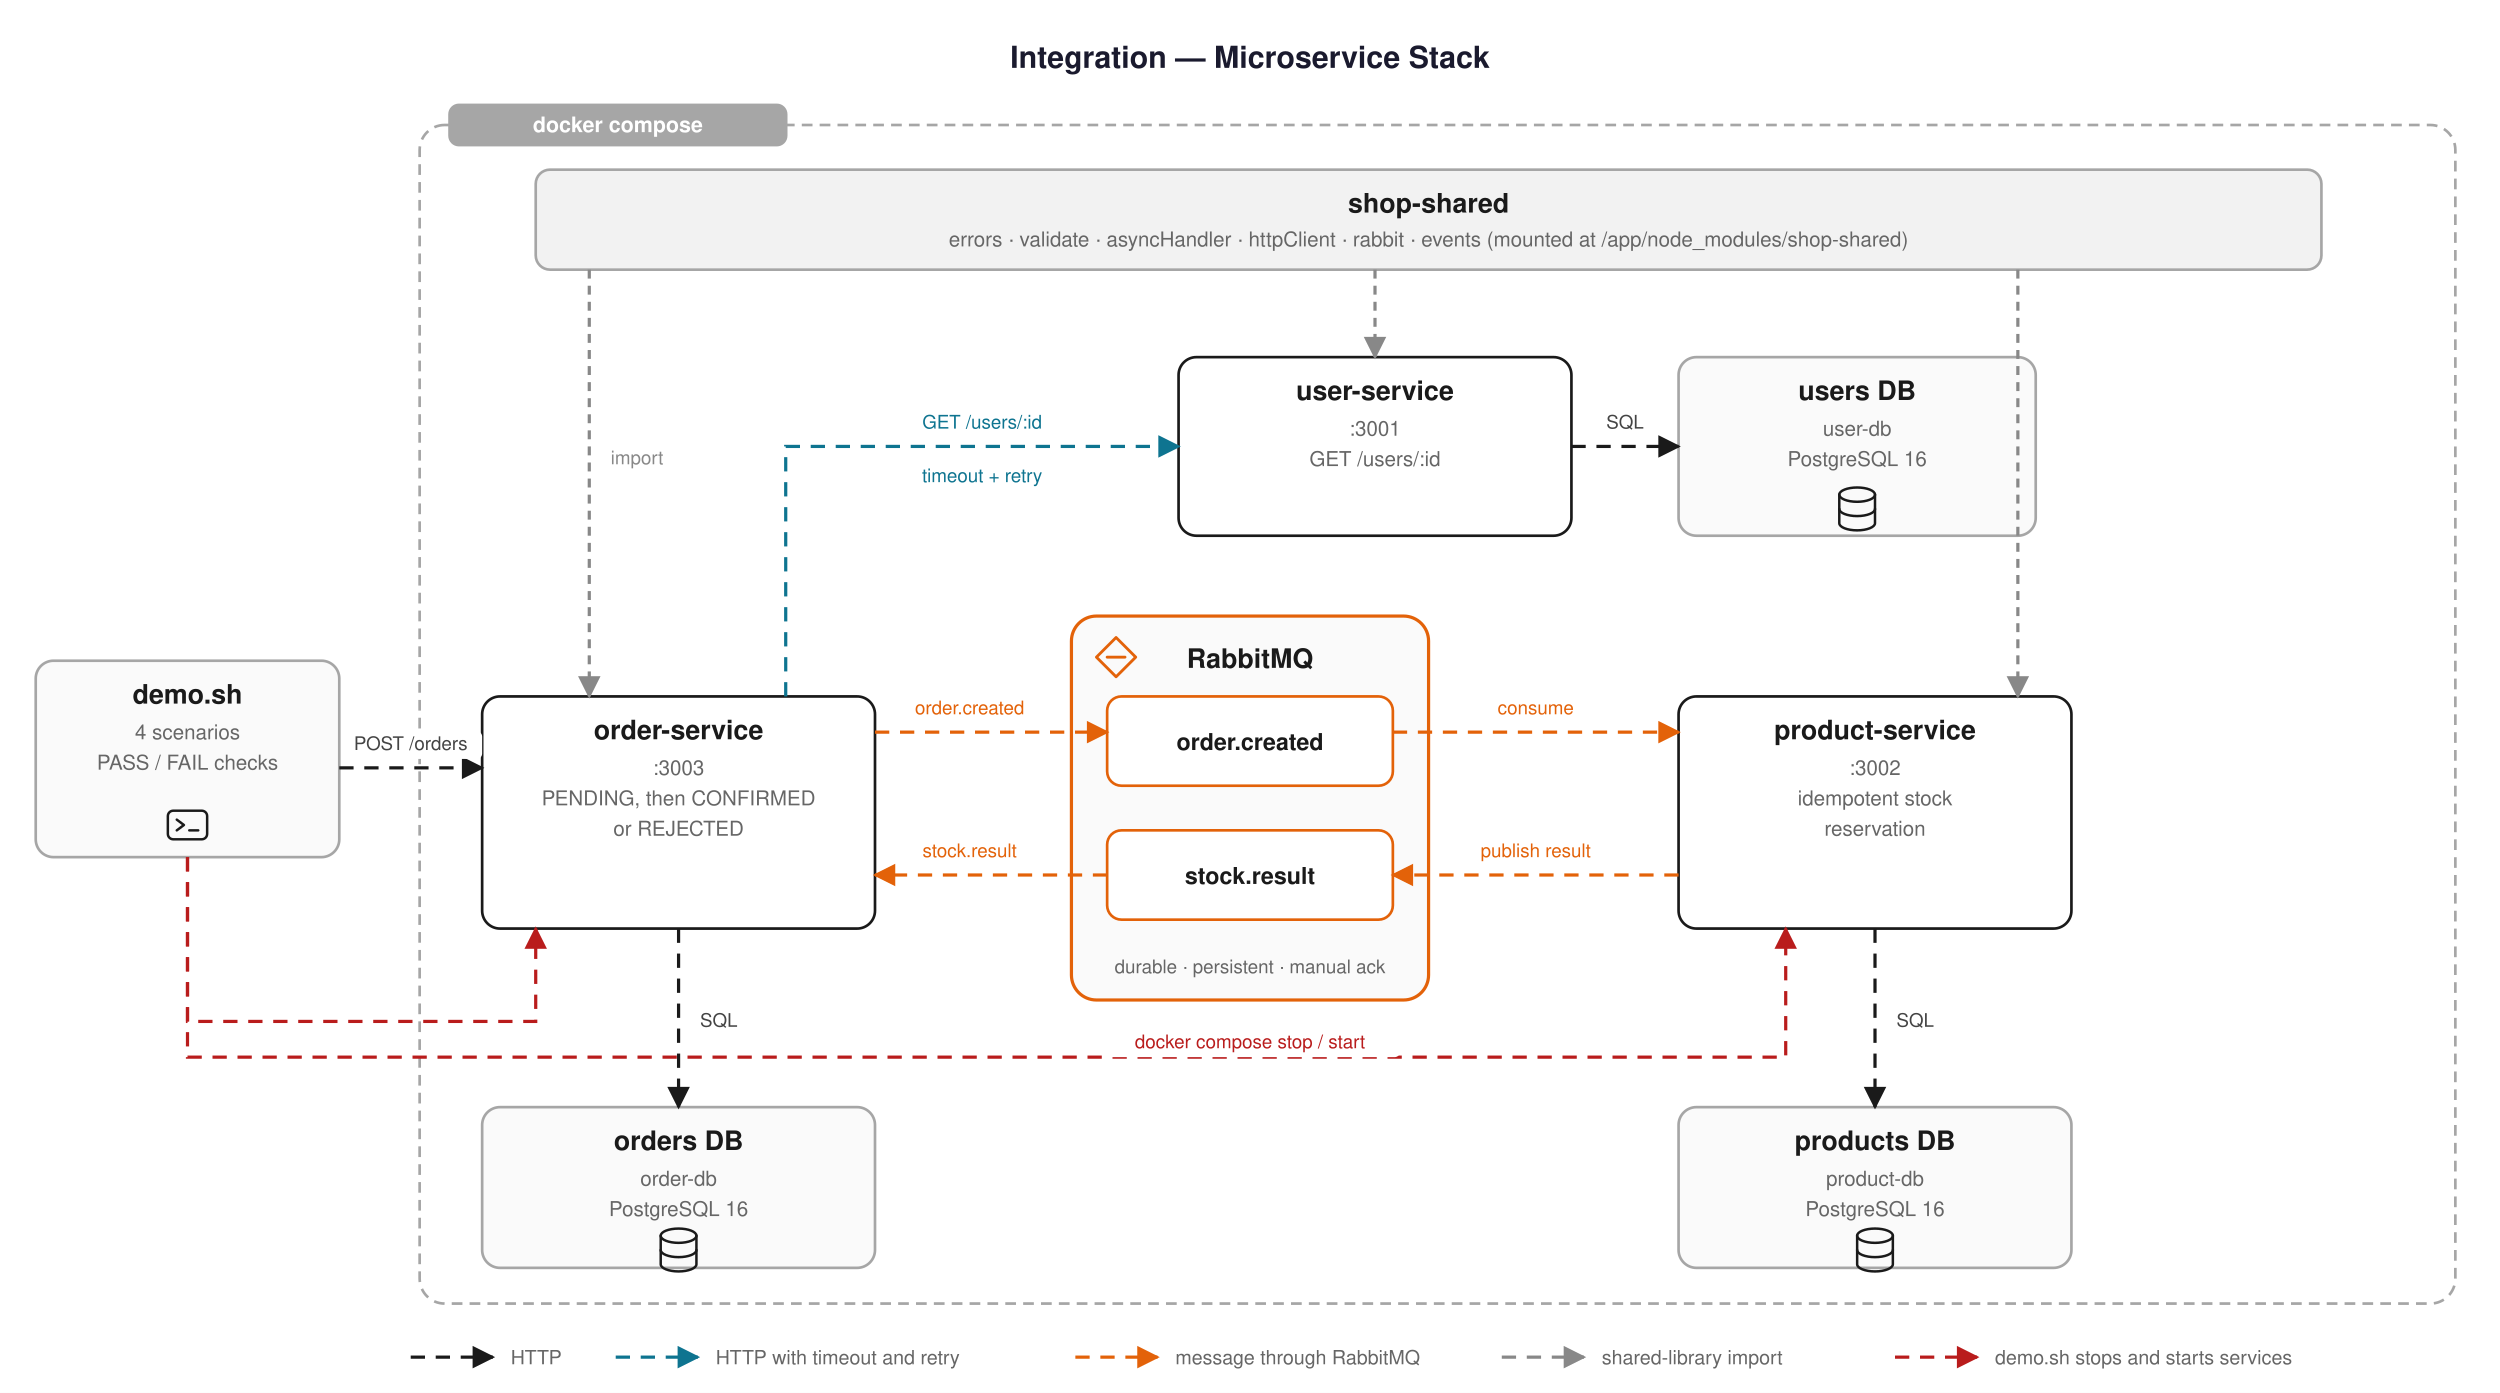
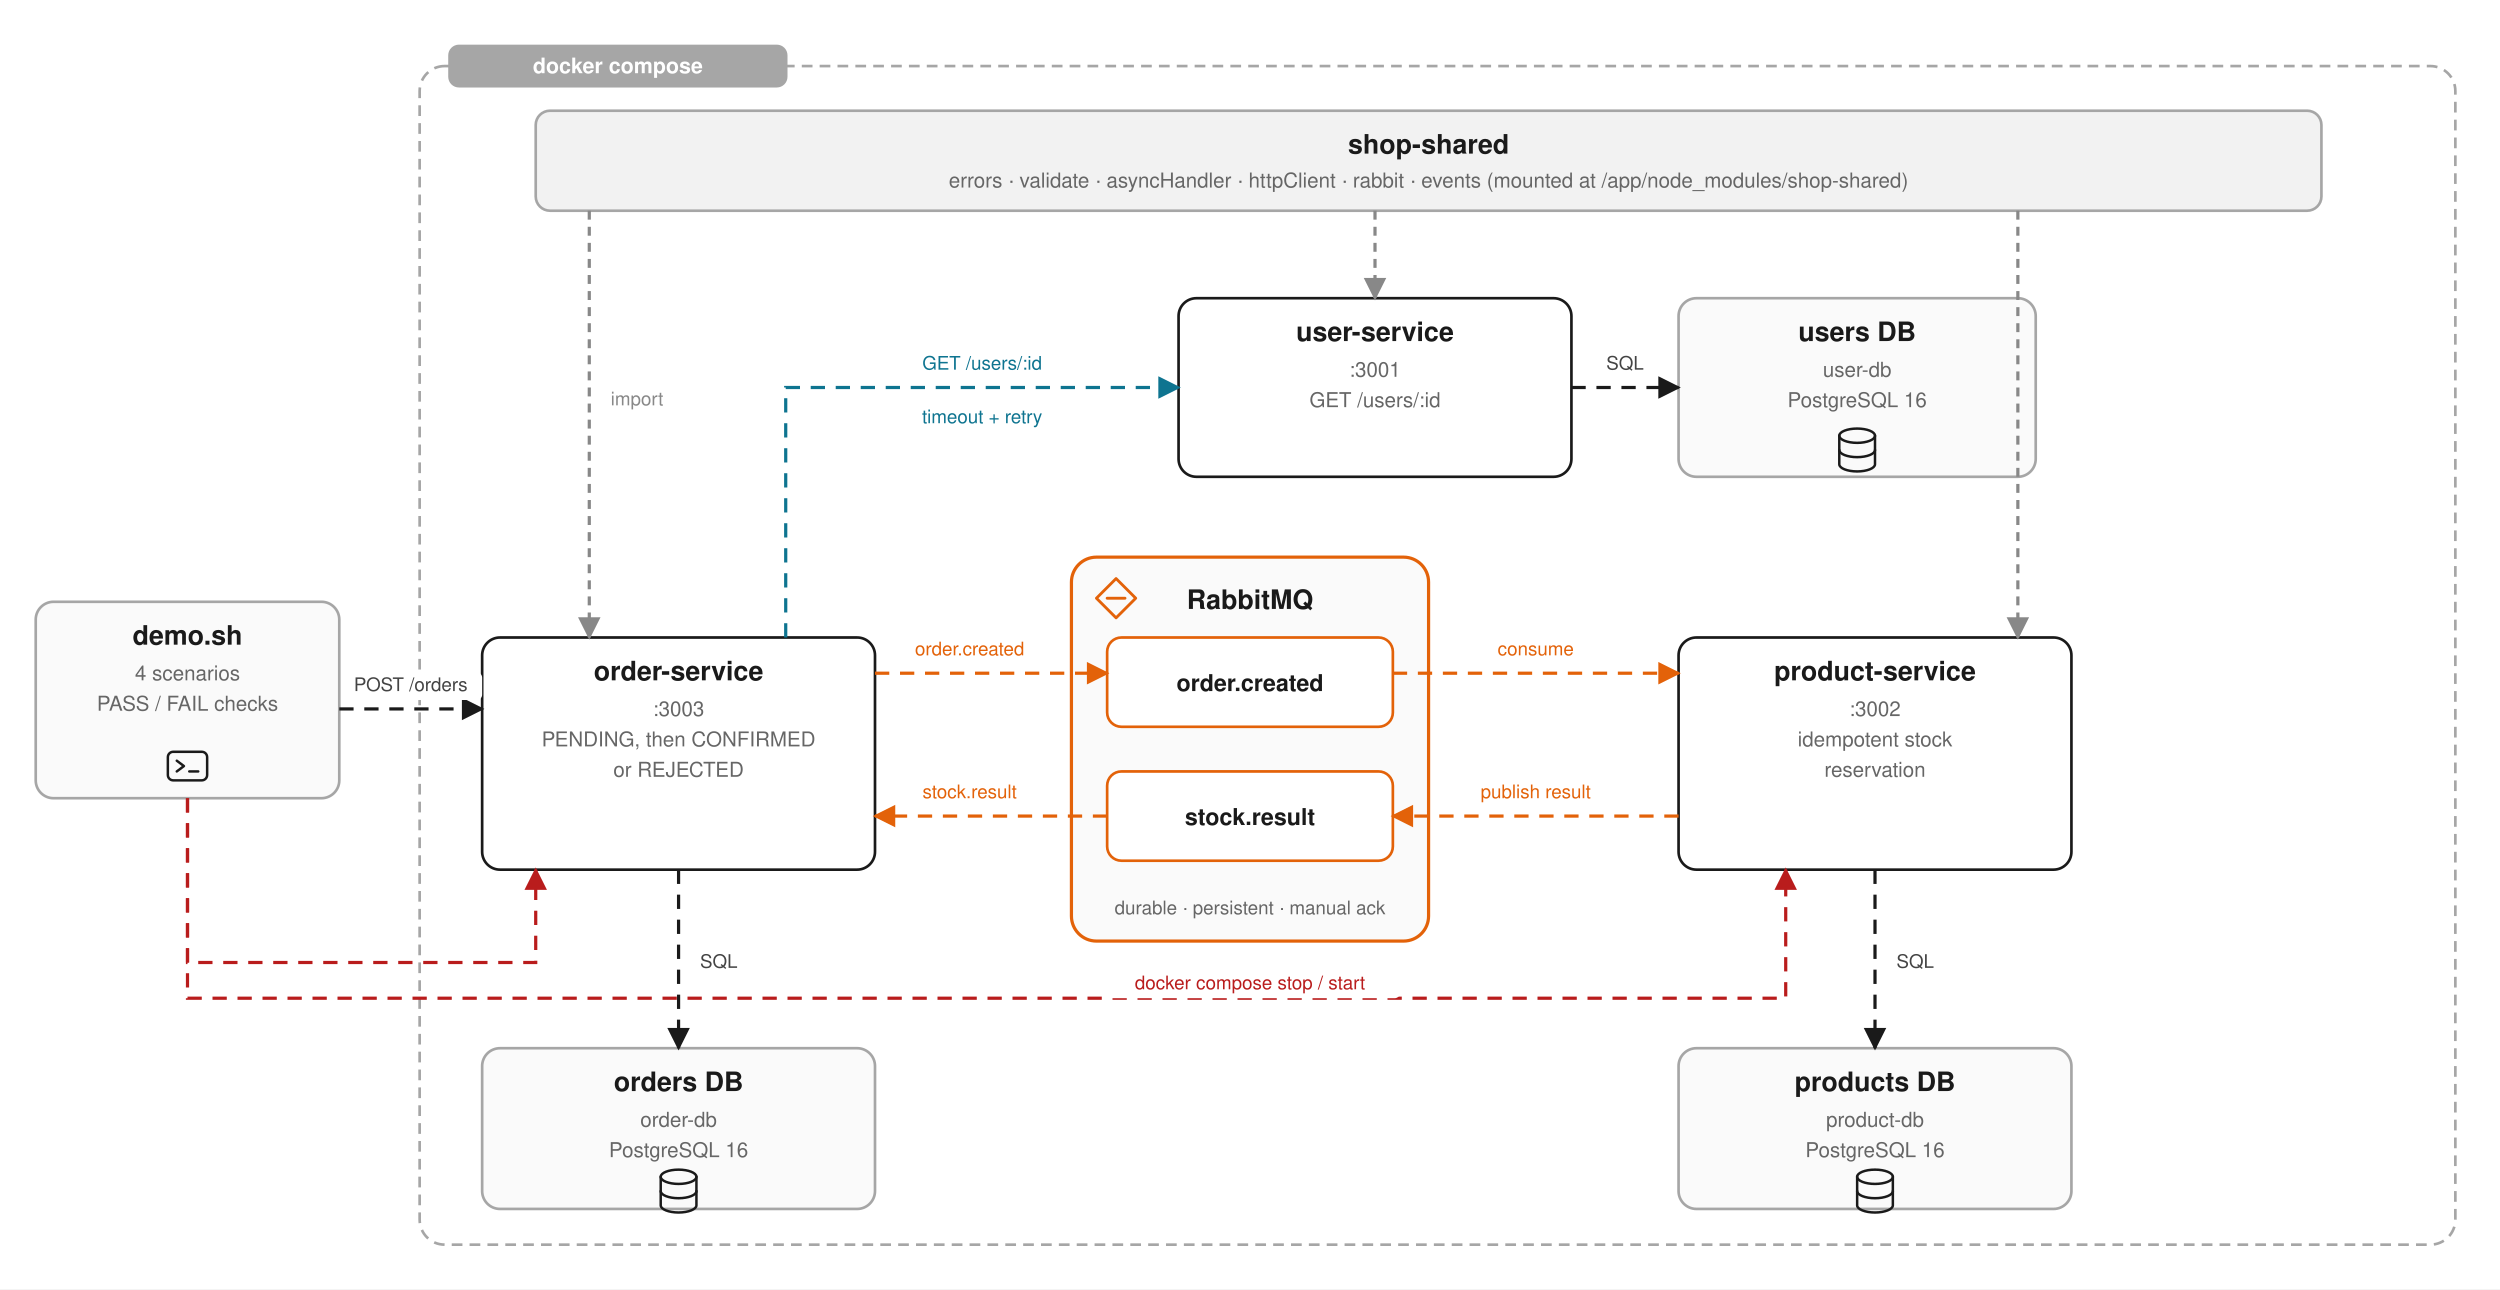
- <svg xmlns="http://www.w3.org/2000/svg" viewBox="0 0 1400 780" font-family="Helvetica, Arial, sans-serif">
-   <rect x="0" y="0" width="1400" height="780" fill="#ffffff" />
+ <svg xmlns="http://www.w3.org/2000/svg" viewBox="0 33 1400 722" font-family="Helvetica, Arial, sans-serif">
+   <rect x="0" y="33" width="1400" height="722" fill="#ffffff" />
  <defs>
    <marker id="arrow" viewBox="0 0 10 10" refX="9" refY="5" markerWidth="7" markerHeight="7" orient="auto-start-reverse">
      <path d="M0,0 L10,5 L0,10 z" fill="#1a1a1a" />
    </marker>
    <marker id="arrow-orange" viewBox="0 0 10 10" refX="9" refY="5" markerWidth="7" markerHeight="7" orient="auto-start-reverse">
      <path d="M0,0 L10,5 L0,10 z" fill="#e36209" />
    </marker>
    <marker id="arrow-teal" viewBox="0 0 10 10" refX="9" refY="5" markerWidth="7" markerHeight="7" orient="auto-start-reverse">
      <path d="M0,0 L10,5 L0,10 z" fill="#0e7490" />
    </marker>
    <marker id="arrow-red" viewBox="0 0 10 10" refX="9" refY="5" markerWidth="7" markerHeight="7" orient="auto-start-reverse">
      <path d="M0,0 L10,5 L0,10 z" fill="#b91c1c" />
    </marker>
    <marker id="arrow-grey" viewBox="0 0 10 10" refX="9" refY="5" markerWidth="7" markerHeight="7" orient="auto-start-reverse">
      <path d="M0,0 L10,5 L0,10 z" fill="#888888" />
    </marker>
  </defs>
-   <text x="700" y="38" font-size="17" font-weight="700" fill="#1a1a2e" text-anchor="middle">Integration — Microservice Stack</text>
  <rect x="20" y="370" width="170" height="110" rx="10" ry="10" fill="#fafafa" stroke="#a6a6a6" stroke-width="1.5" />
  <text x="105.0" y="394" font-size="15" font-weight="700" fill="#1a1a1a" text-anchor="middle">demo.sh</text>
  <text x="105.0" y="414" font-size="11.5" font-weight="400" fill="#666666" text-anchor="middle">4 scenarios</text>
  <text x="105.0" y="431" font-size="11.5" font-weight="400" fill="#666666" text-anchor="middle">PASS / FAIL checks</text>
  <g transform="translate(105,462)" stroke="#1a1a1a" stroke-width="1.4" fill="none" stroke-linecap="round" stroke-linejoin="round">
    <rect x="-11" y="-8" width="22" height="16" rx="3" />
    <path d="M-6,-3 L-2,0 L-6,3" />
    <line x1="1" y1="3" x2="6" y2="3" />
  </g>
  <rect x="235" y="70" width="1140" height="660" rx="14" ry="14" fill="none" stroke="#a6a6a6" stroke-width="1.5" stroke-dasharray="6,4" />
  <rect x="251" y="58" width="190" height="24" rx="6" ry="6" fill="#a6a6a6" stroke="none" />
  <text x="346.0" y="74" font-size="12" font-weight="700" fill="#ffffff" text-anchor="middle">docker compose</text>
  <rect x="300" y="95" width="1000" height="56" rx="8" ry="8" fill="#f2f2f2" stroke="#a6a6a6" stroke-width="1.5" />
  <text x="800.0" y="119" font-size="15" font-weight="700" fill="#1a1a1a" text-anchor="middle">shop-shared</text>
  <text x="800" y="138" font-size="11.5" font-weight="400" fill="#666666" text-anchor="middle">errors · validate · asyncHandler · httpClient · rabbit · events   (mounted at /app/node_modules/shop-shared)</text>
  <rect x="660" y="200" width="220" height="100" rx="10" ry="10" fill="#ffffff" stroke="#1a1a1a" stroke-width="1.5" />
  <text x="770.0" y="224" font-size="15" font-weight="700" fill="#1a1a1a" text-anchor="middle">user-service</text>
  <text x="770.0" y="244" font-size="11.5" font-weight="400" fill="#666666" text-anchor="middle">:3001</text>
  <text x="770.0" y="261" font-size="11.5" font-weight="400" fill="#666666" text-anchor="middle">GET /users/:id</text>
  <rect x="270" y="390" width="220" height="130" rx="10" ry="10" fill="#ffffff" stroke="#1a1a1a" stroke-width="1.5" />
  <text x="380.0" y="414" font-size="15" font-weight="700" fill="#1a1a1a" text-anchor="middle">order-service</text>
  <text x="380.0" y="434" font-size="11.5" font-weight="400" fill="#666666" text-anchor="middle">:3003</text>
  <text x="380.0" y="451" font-size="11.5" font-weight="400" fill="#666666" text-anchor="middle">PENDING, then CONFIRMED</text>
  <text x="380.0" y="468" font-size="11.5" font-weight="400" fill="#666666" text-anchor="middle">or REJECTED</text>
  <rect x="940" y="390" width="220" height="130" rx="10" ry="10" fill="#ffffff" stroke="#1a1a1a" stroke-width="1.5" />
  <text x="1050.0" y="414" font-size="15" font-weight="700" fill="#1a1a1a" text-anchor="middle">product-service</text>
  <text x="1050.0" y="434" font-size="11.5" font-weight="400" fill="#666666" text-anchor="middle">:3002</text>
  <text x="1050.0" y="451" font-size="11.5" font-weight="400" fill="#666666" text-anchor="middle">idempotent stock</text>
  <text x="1050.0" y="468" font-size="11.5" font-weight="400" fill="#666666" text-anchor="middle">reservation</text>
  <rect x="600" y="345" width="200" height="215" rx="14" ry="14" fill="#fafafa" stroke="#e36209" stroke-width="1.8" />
  <g transform="translate(625,368)" stroke="#e36209" stroke-width="1.6" fill="none" stroke-linecap="round" stroke-linejoin="round">
    <path d="M0,-11 L11,0 L0,11 L-11,0 z" />
    <line x1="-5" y1="0" x2="5" y2="0" />
  </g>
  <text x="700" y="374" font-size="15" font-weight="700" fill="#1a1a1a" text-anchor="middle">RabbitMQ</text>
  <rect x="620" y="390" width="160" height="50" rx="8" ry="8" fill="#ffffff" stroke="#e36209" stroke-width="1.5" />
  <text x="700" y="420" font-size="13" font-weight="700" fill="#1a1a1a" text-anchor="middle">order.created</text>
  <rect x="620" y="465" width="160" height="50" rx="8" ry="8" fill="#ffffff" stroke="#e36209" stroke-width="1.5" />
  <text x="700" y="495" font-size="13" font-weight="700" fill="#1a1a1a" text-anchor="middle">stock.result</text>
  <text x="700" y="545" font-size="10.5" font-weight="400" fill="#666666" text-anchor="middle">durable · persistent · manual ack</text>
  <rect x="940" y="200" width="200" height="100" rx="10" ry="10" fill="#fafafa" stroke="#a6a6a6" stroke-width="1.5" />
  <text x="1040.0" y="224" font-size="15" font-weight="700" fill="#1a1a1a" text-anchor="middle">users DB</text>
  <text x="1040.0" y="244" font-size="11.5" font-weight="400" fill="#666666" text-anchor="middle">user-db</text>
  <text x="1040.0" y="261" font-size="11.5" font-weight="400" fill="#666666" text-anchor="middle">PostgreSQL 16</text>
  <g transform="translate(1040,285)" stroke="#1a1a1a" stroke-width="1.4" fill="none" stroke-linecap="round" stroke-linejoin="round">
    <ellipse cx="0" cy="-8" rx="10" ry="4" />
    <path d="M-10,-8 V8 A10,4 0 0 0 10,8 V-8" />
    <path d="M-10,0 A10,4 0 0 0 10,0" />
  </g>
  <rect x="270" y="620" width="220" height="90" rx="10" ry="10" fill="#fafafa" stroke="#a6a6a6" stroke-width="1.5" />
  <text x="380.0" y="644" font-size="15" font-weight="700" fill="#1a1a1a" text-anchor="middle">orders DB</text>
  <text x="380.0" y="664" font-size="11.5" font-weight="400" fill="#666666" text-anchor="middle">order-db</text>
  <text x="380.0" y="681" font-size="11.5" font-weight="400" fill="#666666" text-anchor="middle">PostgreSQL 16</text>
  <g transform="translate(380,700)" stroke="#1a1a1a" stroke-width="1.4" fill="none" stroke-linecap="round" stroke-linejoin="round">
    <ellipse cx="0" cy="-8" rx="10" ry="4" />
    <path d="M-10,-8 V8 A10,4 0 0 0 10,8 V-8" />
    <path d="M-10,0 A10,4 0 0 0 10,0" />
  </g>
  <rect x="940" y="620" width="220" height="90" rx="10" ry="10" fill="#fafafa" stroke="#a6a6a6" stroke-width="1.5" />
  <text x="1050.0" y="644" font-size="15" font-weight="700" fill="#1a1a1a" text-anchor="middle">products DB</text>
  <text x="1050.0" y="664" font-size="11.5" font-weight="400" fill="#666666" text-anchor="middle">product-db</text>
  <text x="1050.0" y="681" font-size="11.5" font-weight="400" fill="#666666" text-anchor="middle">PostgreSQL 16</text>
  <g transform="translate(1050,700)" stroke="#1a1a1a" stroke-width="1.4" fill="none" stroke-linecap="round" stroke-linejoin="round">
    <ellipse cx="0" cy="-8" rx="10" ry="4" />
    <path d="M-10,-8 V8 A10,4 0 0 0 10,8 V-8" />
    <path d="M-10,0 A10,4 0 0 0 10,0" />
  </g>
  <path d="M 330,151 V 390" fill="none" stroke="#888888" stroke-width="1.8" stroke-dasharray="5,4" marker-end="url(#arrow-grey)">
    <animate attributeName="stroke-dashoffset" values="14;0" dur="1.2s" repeatCount="indefinite" />
  </path>
  <path d="M 770,151 V 200" fill="none" stroke="#888888" stroke-width="1.8" stroke-dasharray="5,4" marker-end="url(#arrow-grey)">
    <animate attributeName="stroke-dashoffset" values="14;0" dur="0.6s" repeatCount="indefinite" />
  </path>
  <path d="M 1130,151 V 390" fill="none" stroke="#888888" stroke-width="1.8" stroke-dasharray="5,4" marker-end="url(#arrow-grey)">
    <animate attributeName="stroke-dashoffset" values="14;0" dur="1.2s" repeatCount="indefinite" />
  </path>
  <text x="342" y="260" font-size="10.5" font-weight="400" fill="#888888" text-anchor="start">import</text>
  <path d="M 190,430 H 270" fill="none" stroke="#1a1a1a" stroke-width="1.8" stroke-dasharray="8,6" marker-end="url(#arrow)">
    <animate attributeName="stroke-dashoffset" values="14;0" dur="0.8s" repeatCount="indefinite" />
  </path>
  <rect x="191" y="409.5" width="79" height="15.5" rx="3" ry="3" fill="#ffffff" stroke="none" />
  <text x="230" y="420" font-size="10.5" font-weight="400" fill="#444444" text-anchor="middle">POST /orders</text>
  <path d="M 440,390 V 250 H 660" fill="none" stroke="#0e7490" stroke-width="1.8" stroke-dasharray="8,6" marker-end="url(#arrow-teal)">
    <animate attributeName="stroke-dashoffset" values="14;0" dur="1.2s" repeatCount="indefinite" />
  </path>
  <rect x="505" y="229.5" width="90" height="15.5" rx="3" ry="3" fill="#ffffff" stroke="none" />
  <text x="550" y="240" font-size="10.5" font-weight="400" fill="#0e7490" text-anchor="middle">GET /users/:id</text>
  <rect x="502" y="259.5" width="96" height="15.5" rx="3" ry="3" fill="#ffffff" stroke="none" />
  <text x="550" y="270" font-size="10.5" font-weight="400" fill="#0e7490" text-anchor="middle">timeout + retry</text>
  <path d="M 880,250 H 940" fill="none" stroke="#1a1a1a" stroke-width="1.8" stroke-dasharray="8,6" marker-end="url(#arrow)">
    <animate attributeName="stroke-dashoffset" values="14;0" dur="0.8s" repeatCount="indefinite" />
  </path>
  <rect x="897" y="229.5" width="26" height="15.5" rx="3" ry="3" fill="#ffffff" stroke="none" />
  <text x="910" y="240" font-size="10.5" font-weight="400" fill="#444444" text-anchor="middle">SQL</text>
  <path d="M 490,410 H 620" fill="none" stroke="#e36209" stroke-width="1.8" stroke-dasharray="8,6" marker-end="url(#arrow-orange)">
    <animate attributeName="stroke-dashoffset" values="14;0" dur="0.8s" repeatCount="indefinite" />
  </path>
  <rect x="501" y="389.5" width="84" height="15.5" rx="3" ry="3" fill="#ffffff" stroke="none" />
  <text x="543" y="400" font-size="10.5" font-weight="400" fill="#e36209" text-anchor="middle">order.created</text>
  <path d="M 780,410 H 940" fill="none" stroke="#e36209" stroke-width="1.8" stroke-dasharray="8,6" marker-end="url(#arrow-orange)">
    <animate attributeName="stroke-dashoffset" values="14;0" dur="0.8s" repeatCount="indefinite" />
  </path>
  <rect x="835" y="389.5" width="49" height="15.5" rx="3" ry="3" fill="#ffffff" stroke="none" />
  <text x="860" y="400" font-size="10.5" font-weight="400" fill="#e36209" text-anchor="middle">consume</text>
  <path d="M 940,490 H 780" fill="none" stroke="#e36209" stroke-width="1.8" stroke-dasharray="8,6" marker-end="url(#arrow-orange)">
    <animate attributeName="stroke-dashoffset" values="14;0" dur="0.8s" repeatCount="indefinite" />
  </path>
  <rect x="815" y="469.5" width="90" height="15.5" rx="3" ry="3" fill="#ffffff" stroke="none" />
  <text x="860" y="480" font-size="10.5" font-weight="400" fill="#e36209" text-anchor="middle">publish result</text>
  <path d="M 620,490 H 490" fill="none" stroke="#e36209" stroke-width="1.8" stroke-dasharray="8,6" marker-end="url(#arrow-orange)">
    <animate attributeName="stroke-dashoffset" values="14;0" dur="0.8s" repeatCount="indefinite" />
  </path>
  <rect x="504" y="469.5" width="79" height="15.5" rx="3" ry="3" fill="#ffffff" stroke="none" />
  <text x="543" y="480" font-size="10.5" font-weight="400" fill="#e36209" text-anchor="middle">stock.result</text>
  <path d="M 380,520 V 620" fill="none" stroke="#1a1a1a" stroke-width="1.8" stroke-dasharray="8,6" marker-end="url(#arrow)">
    <animate attributeName="stroke-dashoffset" values="14;0" dur="0.8s" repeatCount="indefinite" />
  </path>
  <text x="392" y="575" font-size="10.5" font-weight="400" fill="#444444" text-anchor="start">SQL</text>
  <path d="M 1050,520 V 620" fill="none" stroke="#1a1a1a" stroke-width="1.8" stroke-dasharray="8,6" marker-end="url(#arrow)">
    <animate attributeName="stroke-dashoffset" values="14;0" dur="0.8s" repeatCount="indefinite" />
  </path>
  <text x="1062" y="575" font-size="10.5" font-weight="400" fill="#444444" text-anchor="start">SQL</text>
  <path d="M 105,480 V 572 H 300 V 520" fill="none" stroke="#b91c1c" stroke-width="1.8" stroke-dasharray="8,6" marker-end="url(#arrow-red)">
    <animate attributeName="stroke-dashoffset" values="14;0" dur="1.2s" repeatCount="indefinite" />
  </path>
  <path d="M 105,480 V 592 H 1000 V 520" fill="none" stroke="#b91c1c" stroke-width="1.8" stroke-dasharray="8,6" marker-end="url(#arrow-red)">
    <animate attributeName="stroke-dashoffset" values="14;0" dur="1.2s" repeatCount="indefinite" />
  </path>
  <rect x="617" y="576.5" width="167" height="15.5" rx="3" ry="3" fill="#ffffff" stroke="none" />
  <text x="700" y="587" font-size="10.5" font-weight="400" fill="#b91c1c" text-anchor="middle">docker compose stop / start</text>
-   <path d="M 230,760 H 276" fill="none" stroke="#1a1a1a" stroke-width="1.8" stroke-dasharray="8,6" marker-end="url(#arrow)" />
-   <text x="286" y="764" font-size="11" font-weight="400" fill="#666666" text-anchor="start">HTTP</text>
-   <path d="M 344.8,760 H 390.8" fill="none" stroke="#0e7490" stroke-width="1.8" stroke-dasharray="8,6" marker-end="url(#arrow-teal)" />
-   <text x="400.8" y="764" font-size="11" font-weight="400" fill="#666666" text-anchor="start">HTTP with timeout and retry</text>
-   <path d="M 602.2,760 H 648.2" fill="none" stroke="#e36209" stroke-width="1.8" stroke-dasharray="8,6" marker-end="url(#arrow-orange)" />
-   <text x="658.2" y="764" font-size="11" font-weight="400" fill="#666666" text-anchor="start">message through RabbitMQ</text>
-   <path d="M 841.0,760 H 887.0" fill="none" stroke="#888888" stroke-width="1.8" stroke-dasharray="8,6" marker-end="url(#arrow-grey)" />
-   <text x="897.0" y="764" font-size="11" font-weight="400" fill="#666666" text-anchor="start">shared-library import</text>
-   <path d="M 1061.2,760 H 1107.2" fill="none" stroke="#b91c1c" stroke-width="1.8" stroke-dasharray="8,6" marker-end="url(#arrow-red)" />
-   <text x="1117.2" y="764" font-size="11" font-weight="400" fill="#666666" text-anchor="start">demo.sh stops and starts services</text>
</svg>
